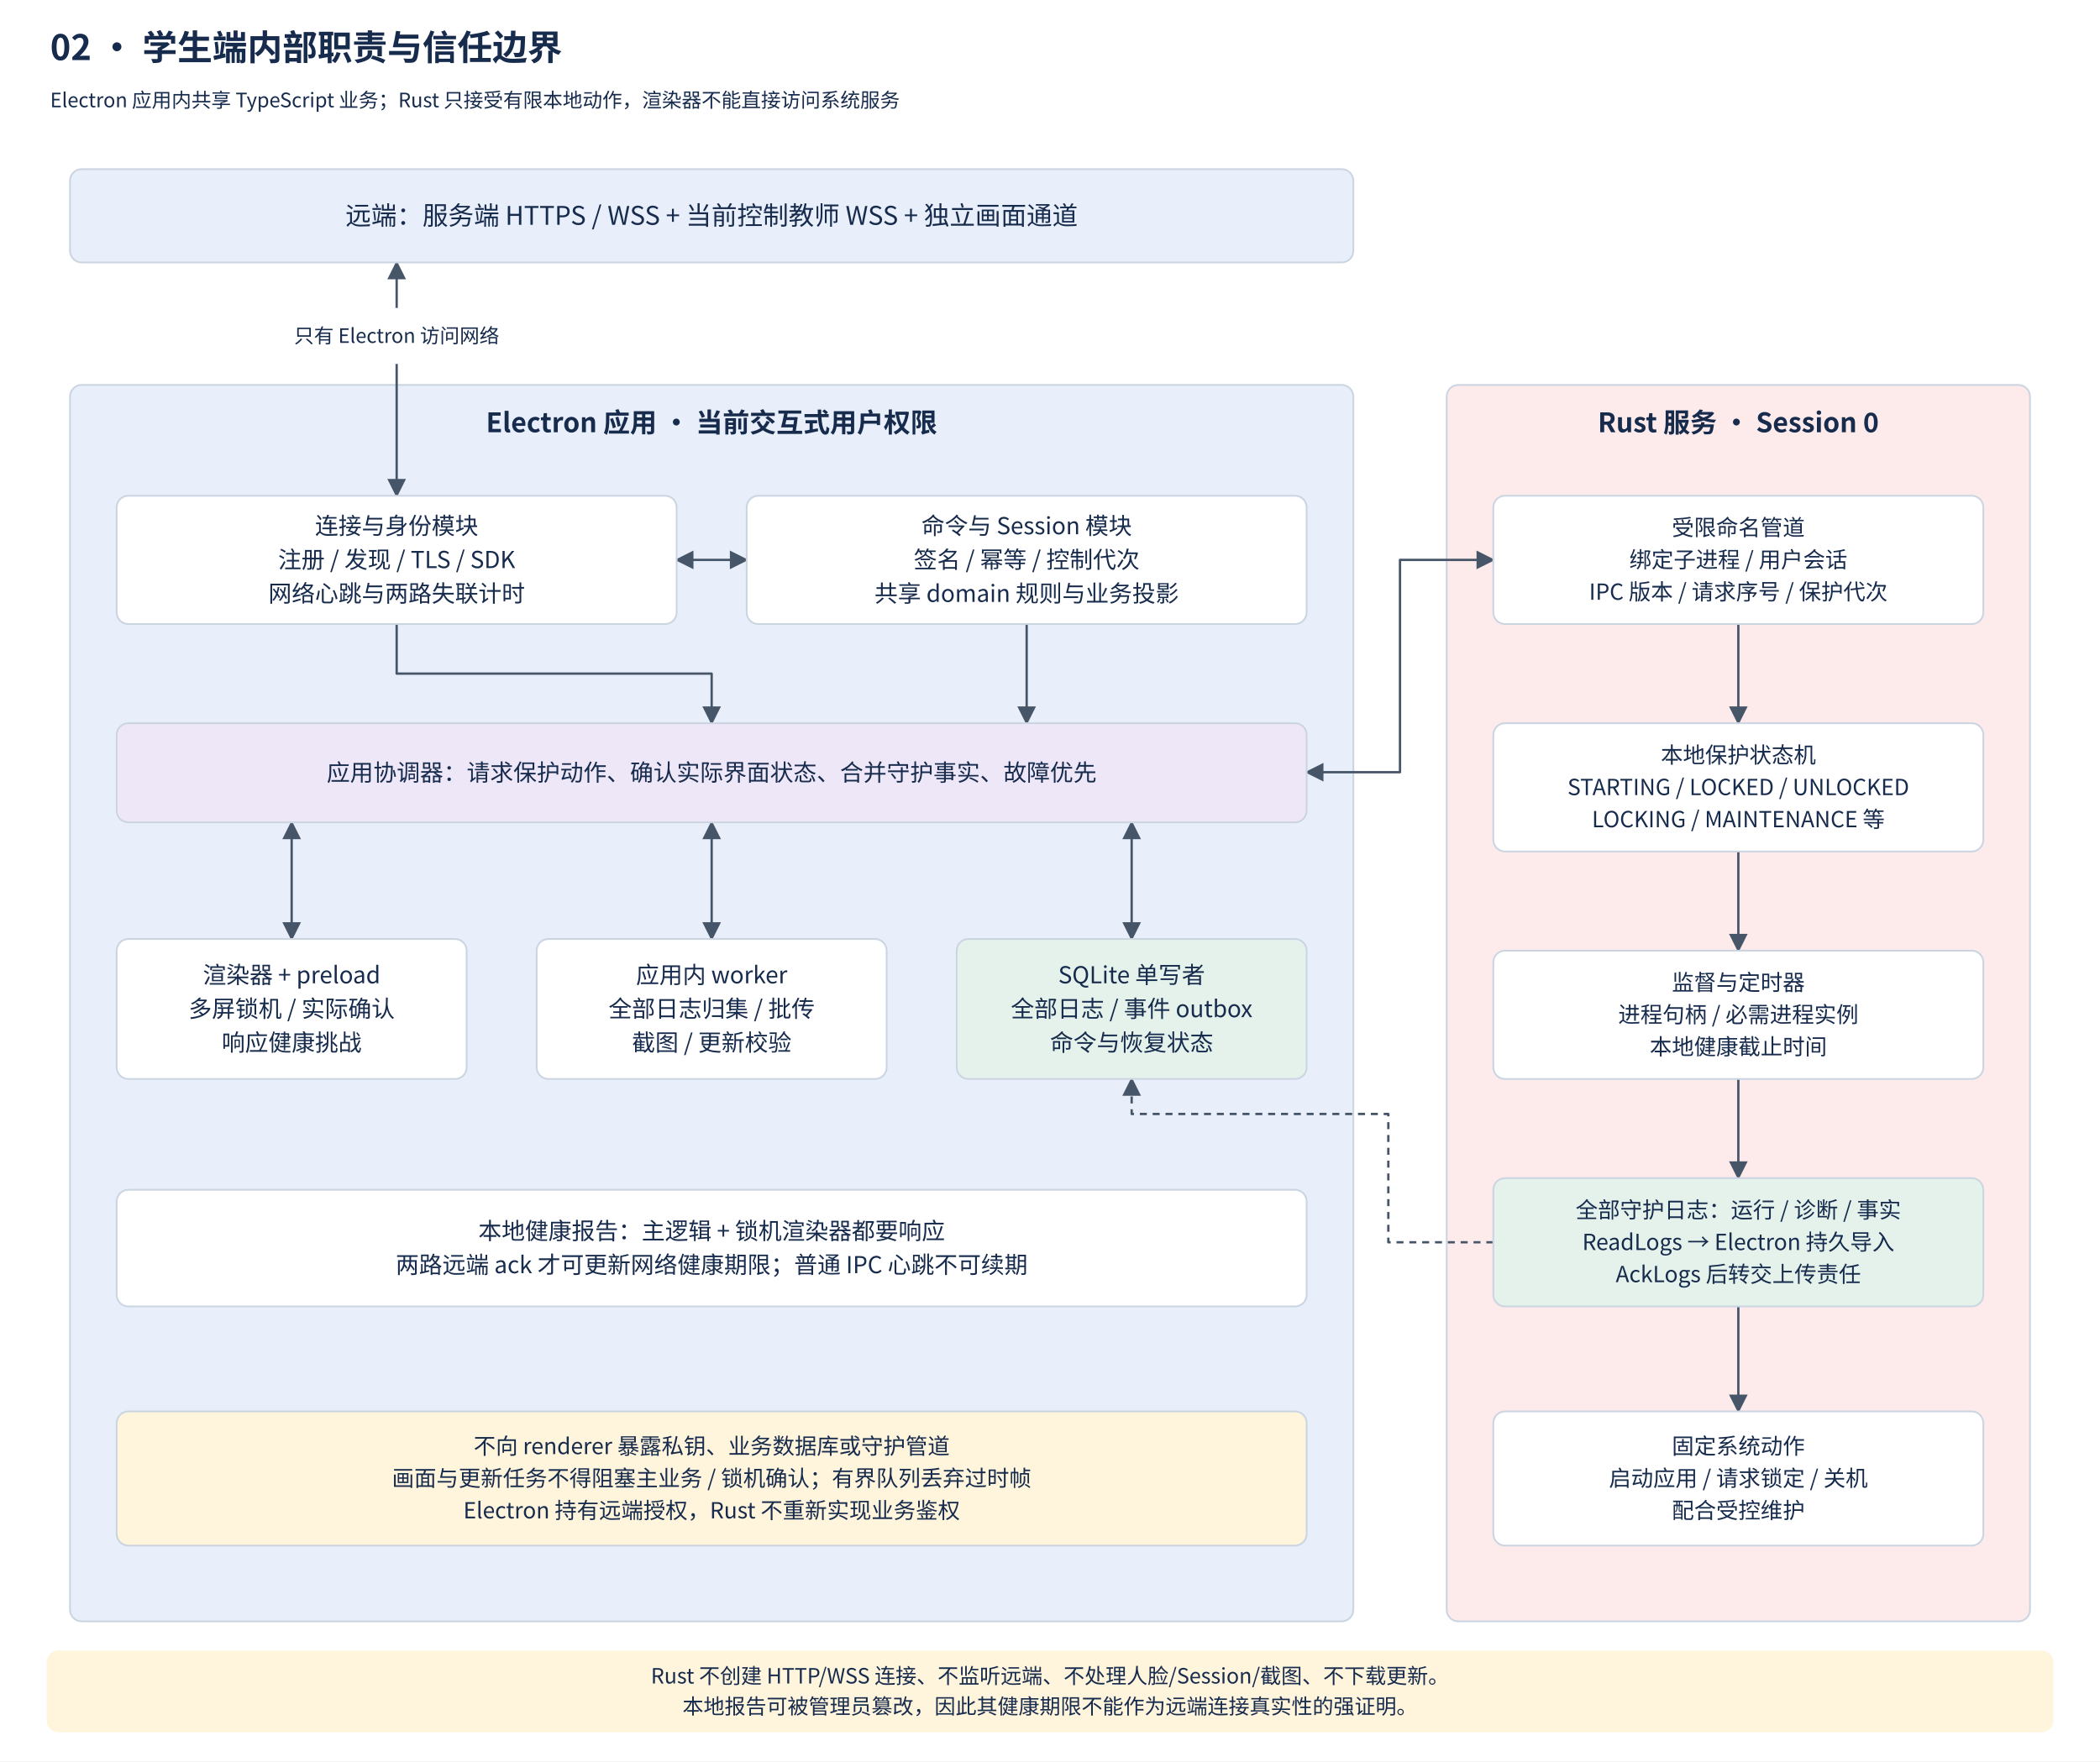
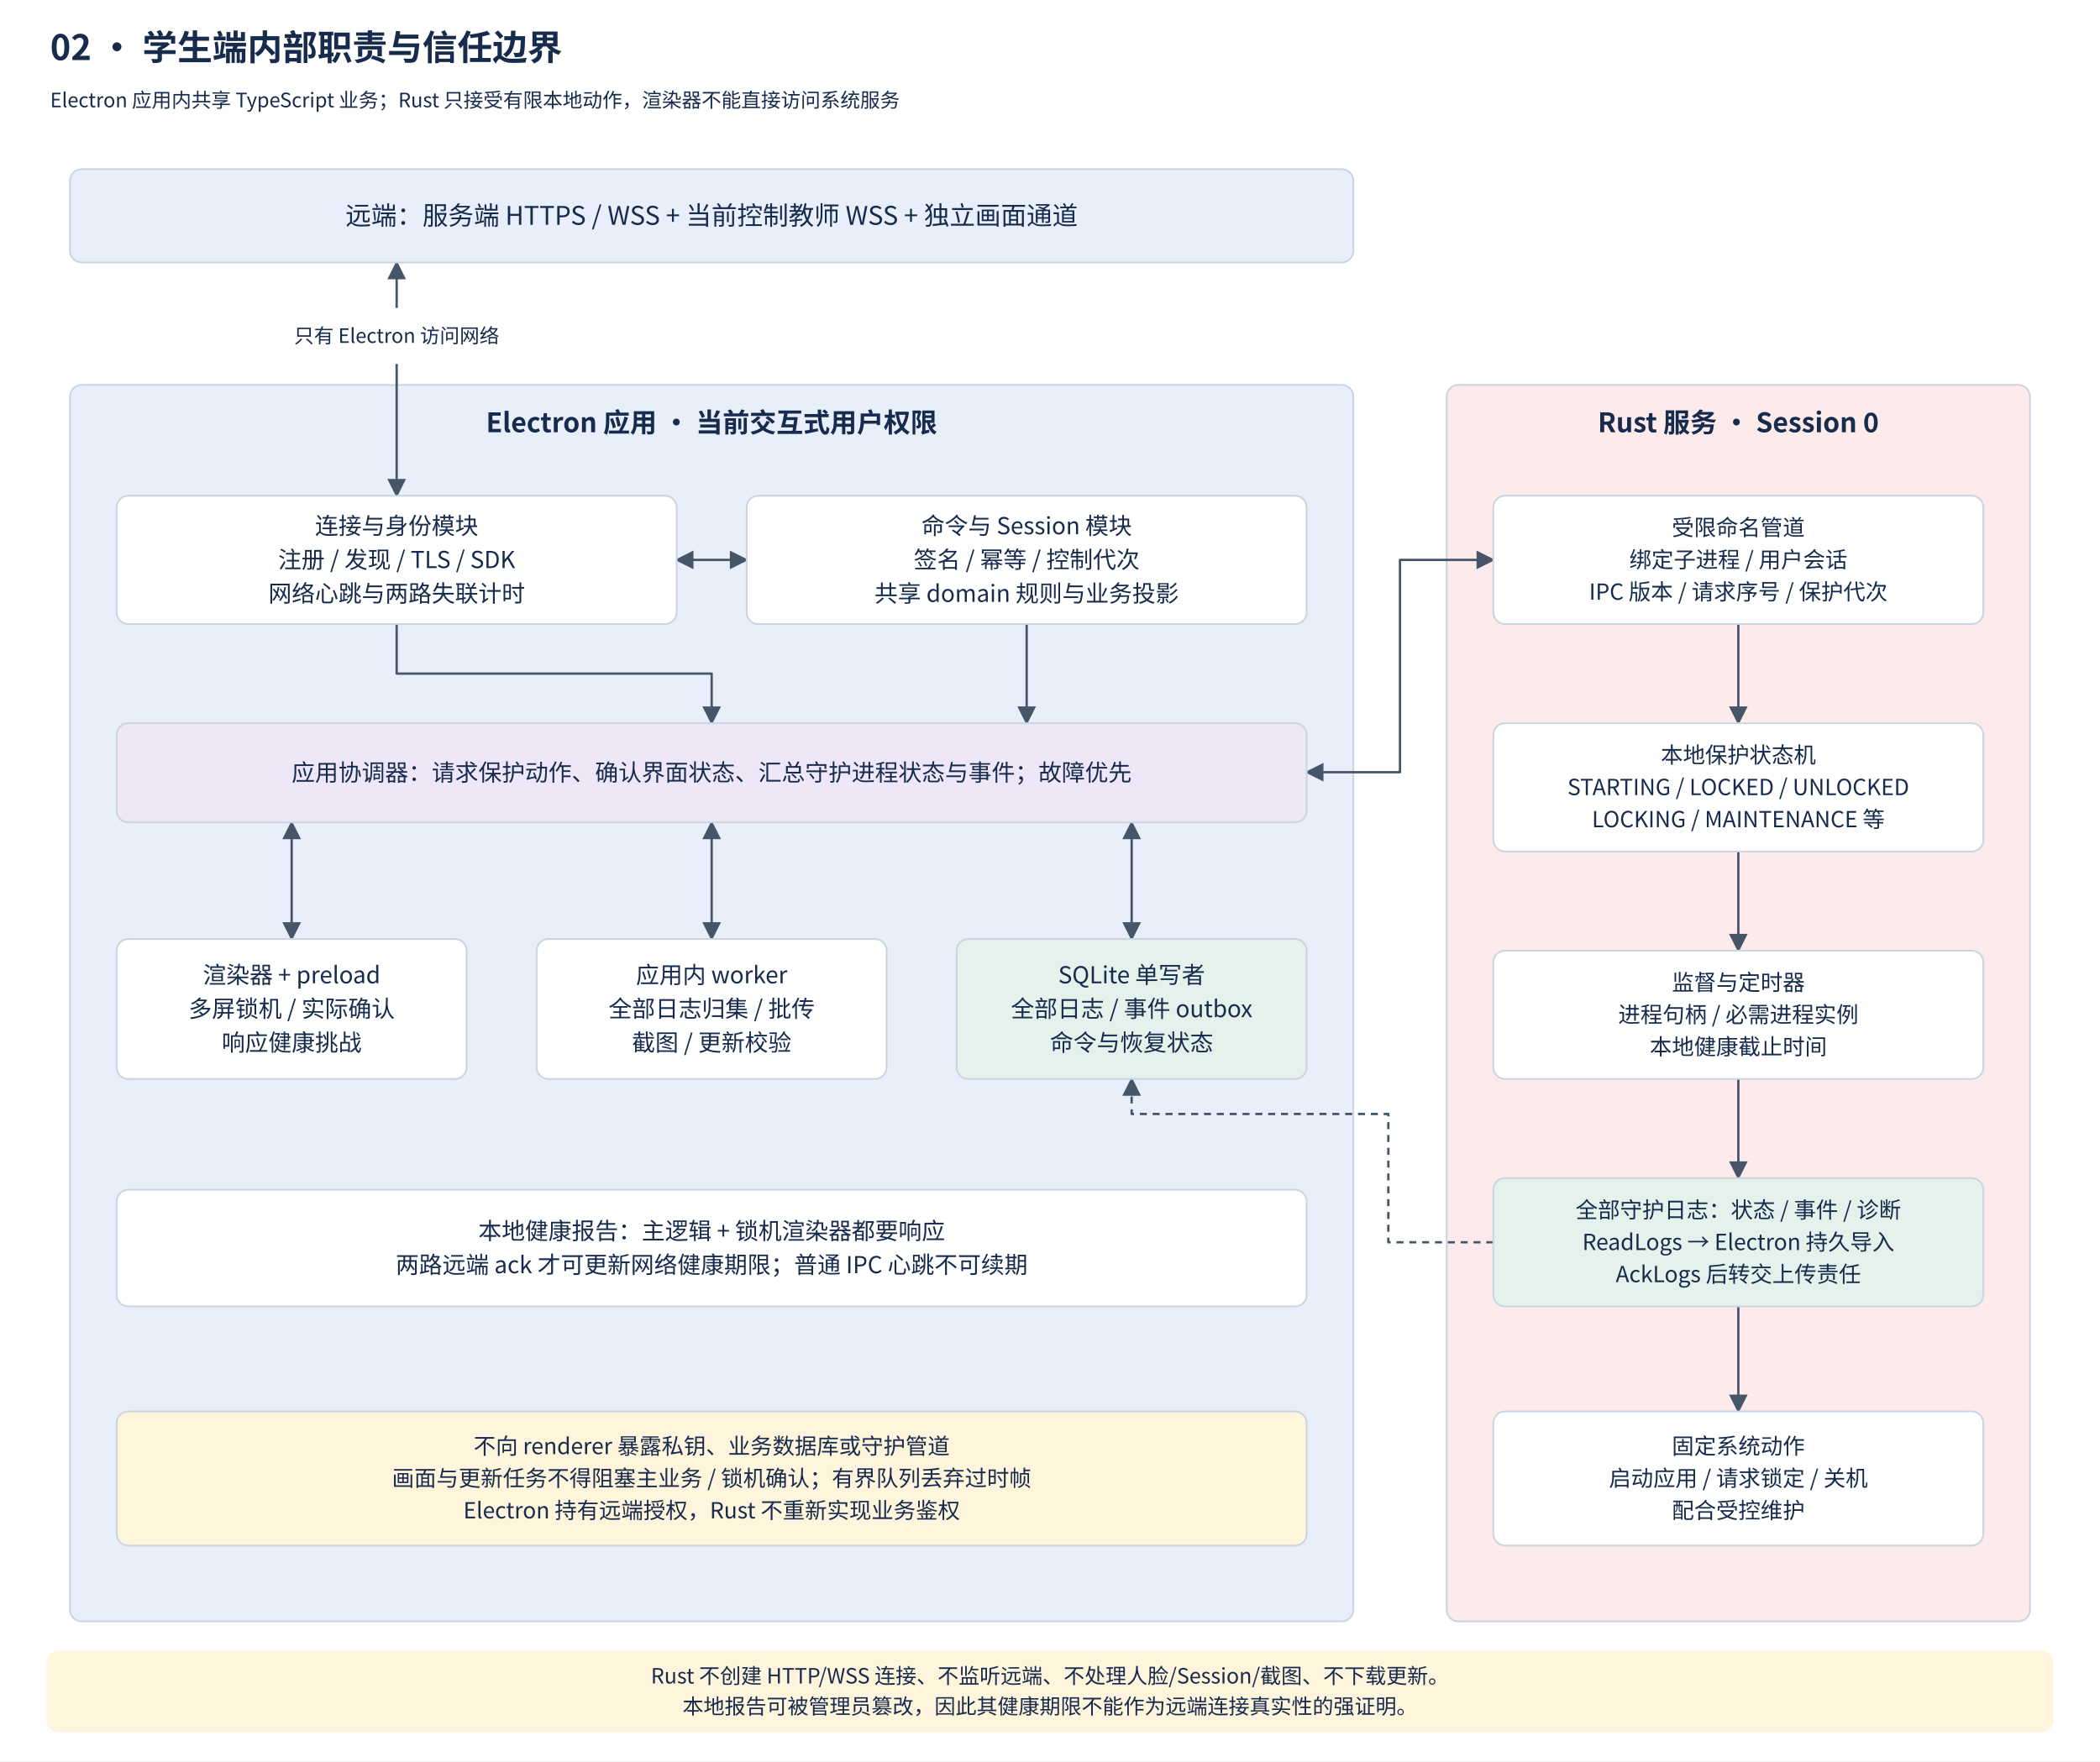
<svg xmlns="http://www.w3.org/2000/svg" width="1800" height="1510" viewBox="0 0 1800 1510" role="img" aria-labelledby="title desc">
  <defs>
    <marker id="arrow" viewBox="0 0 10 10" refX="9" refY="5" markerWidth="8" markerHeight="8" orient="auto-start-reverse">
      <path d="M 0 0 L 10 5 L 0 10 z" fill="#475569" />
    </marker>
  </defs>
  <rect width="1800" height="1510" fill="#ffffff" />
  <rect x="60" y="330" width="1100" height="1060" rx="10" fill="#e8effa" stroke="#cbd5e1" stroke-width="1.5" />
  <text x="610.0" y="866.3" text-anchor="middle" font-family="Microsoft YaHei, Noto Sans CJK SC, sans-serif" font-size="18" font-weight="400" fill="#172b4d" />
  <rect x="1240" y="330" width="500" height="1060" rx="10" fill="#fcebea" stroke="#cbd5e1" stroke-width="1.5" />
  <text x="1490.0" y="866.3" text-anchor="middle" font-family="Microsoft YaHei, Noto Sans CJK SC, sans-serif" font-size="18" font-weight="400" fill="#172b4d" />
  <polyline points="340,225 340,425" fill="none" stroke="#475569" stroke-width="2" stroke-linejoin="round" marker-end="url(#arrow)" marker-start="url(#arrow)" />
  <polyline points="580,480 640,480" fill="none" stroke="#475569" stroke-width="2" stroke-linejoin="round" marker-end="url(#arrow)" marker-start="url(#arrow)" />
  <polyline points="340.0,535 340.0,577.5 610.0,577.5 610.0,620" fill="none" stroke="#475569" stroke-width="2" stroke-linejoin="round" marker-end="url(#arrow)" />
  <polyline points="880,535 880,620" fill="none" stroke="#475569" stroke-width="2" stroke-linejoin="round" marker-end="url(#arrow)" />
  <polyline points="250,705 250,805" fill="none" stroke="#475569" stroke-width="2" stroke-linejoin="round" marker-end="url(#arrow)" marker-start="url(#arrow)" />
  <polyline points="610,705 610,805" fill="none" stroke="#475569" stroke-width="2" stroke-linejoin="round" marker-end="url(#arrow)" marker-start="url(#arrow)" />
  <polyline points="970,705 970,805" fill="none" stroke="#475569" stroke-width="2" stroke-linejoin="round" marker-end="url(#arrow)" marker-start="url(#arrow)" />
  <polyline points="1490.0,535 1490.0,620" fill="none" stroke="#475569" stroke-width="2" stroke-linejoin="round" marker-end="url(#arrow)" />
  <polyline points="1490.0,730 1490.0,815" fill="none" stroke="#475569" stroke-width="2" stroke-linejoin="round" marker-end="url(#arrow)" />
  <polyline points="1490.0,925 1490.0,1010" fill="none" stroke="#475569" stroke-width="2" stroke-linejoin="round" marker-end="url(#arrow)" />
  <polyline points="1490.0,1120 1490.0,1210" fill="none" stroke="#475569" stroke-width="2" stroke-linejoin="round" marker-end="url(#arrow)" />
  <polyline points="1120,662 1200,662 1200,480 1280,480" fill="none" stroke="#475569" stroke-width="2" stroke-linejoin="round" marker-end="url(#arrow)" marker-start="url(#arrow)" />
  <polyline points="1280,1065 1190,1065 1190,955 970,955 970,925" fill="none" stroke="#475569" stroke-width="2" stroke-linejoin="round" marker-end="url(#arrow)" stroke-dasharray="6 5" />
  <text x="43" y="51.5" text-anchor="start" font-family="Microsoft YaHei, Noto Sans CJK SC, sans-serif" font-size="30" font-weight="600" fill="#172b4d">02 · 学生端内部职责与信任边界</text>
  <text x="43" y="91.95" text-anchor="start" font-family="Microsoft YaHei, Noto Sans CJK SC, sans-serif" font-size="17" font-weight="400" fill="#172b4d">Electron 应用内共享 TypeScript 业务；Rust 只接受有限本地动作，渲染器不能直接访问系统服务</text>
  <rect x="60" y="145" width="1100" height="80" rx="10" fill="#e8effa" stroke="#cbd5e1" stroke-width="1.5" />
  <text x="610.0" y="192.7" text-anchor="middle" font-family="Microsoft YaHei, Noto Sans CJK SC, sans-serif" font-size="22" font-weight="400" fill="#172b4d">远端：服务端 HTTPS / WSS + 当前控制教师 WSS + 独立画面通道</text>
  <text x="610.0" y="370.55" text-anchor="middle" font-family="Microsoft YaHei, Noto Sans CJK SC, sans-serif" font-size="23" font-weight="600" fill="#172b4d">Electron 应用 · 当前交互式用户权限</text>
  <text x="1490.0" y="370.55" text-anchor="middle" font-family="Microsoft YaHei, Noto Sans CJK SC, sans-serif" font-size="23" font-weight="600" fill="#172b4d">Rust 服务 · Session 0</text>
  <rect x="100" y="425" width="480" height="110" rx="10" fill="#ffffff" stroke="#cbd5e1" stroke-width="1.5" />
  <text x="340.0" y="458.0" text-anchor="middle" font-family="Microsoft YaHei, Noto Sans CJK SC, sans-serif" font-size="20" font-weight="400" fill="#172b4d">连接与身份模块</text>
  <text x="340.0" y="487.0" text-anchor="middle" font-family="Microsoft YaHei, Noto Sans CJK SC, sans-serif" font-size="20" font-weight="400" fill="#172b4d">注册 / 发现 / TLS / SDK</text>
  <text x="340.0" y="516.0" text-anchor="middle" font-family="Microsoft YaHei, Noto Sans CJK SC, sans-serif" font-size="20" font-weight="400" fill="#172b4d">网络心跳与两路失联计时</text>
  <rect x="640" y="425" width="480" height="110" rx="10" fill="#ffffff" stroke="#cbd5e1" stroke-width="1.5" />
  <text x="880.0" y="458.0" text-anchor="middle" font-family="Microsoft YaHei, Noto Sans CJK SC, sans-serif" font-size="20" font-weight="400" fill="#172b4d">命令与 Session 模块</text>
  <text x="880.0" y="487.0" text-anchor="middle" font-family="Microsoft YaHei, Noto Sans CJK SC, sans-serif" font-size="20" font-weight="400" fill="#172b4d">签名 / 幂等 / 控制代次</text>
  <text x="880.0" y="516.0" text-anchor="middle" font-family="Microsoft YaHei, Noto Sans CJK SC, sans-serif" font-size="20" font-weight="400" fill="#172b4d">共享 domain 规则与业务投影</text>
  <rect x="155" y="264" width="370" height="48" rx="10" fill="#ffffff" stroke="none" stroke-width="1.5" />
  <text x="340.0" y="293.95" text-anchor="middle" font-family="Microsoft YaHei, Noto Sans CJK SC, sans-serif" font-size="17" font-weight="400" fill="#172b4d">只有 Electron 访问网络</text>
  <rect x="100" y="620" width="1020" height="85" rx="10" fill="#eee7f8" stroke="#cbd5e1" stroke-width="1.5" />
-   <text x="610.0" y="669.5" text-anchor="middle" font-family="Microsoft YaHei, Noto Sans CJK SC, sans-serif" font-size="20" font-weight="400" fill="#172b4d">应用协调器：请求保护动作、确认实际界面状态、合并守护事实、故障优先</text>
+   <text x="610.0" y="669.5" text-anchor="middle" font-family="Microsoft YaHei, Noto Sans CJK SC, sans-serif" font-size="20" font-weight="400" fill="#172b4d">应用协调器：请求保护动作、确认界面状态、汇总守护进程状态与事件；故障优先</text>
  <rect x="100" y="805" width="300" height="120" rx="10" fill="#ffffff" stroke="#cbd5e1" stroke-width="1.5" />
  <text x="250.0" y="843.0" text-anchor="middle" font-family="Microsoft YaHei, Noto Sans CJK SC, sans-serif" font-size="20" font-weight="400" fill="#172b4d">渲染器 + preload</text>
  <text x="250.0" y="872.0" text-anchor="middle" font-family="Microsoft YaHei, Noto Sans CJK SC, sans-serif" font-size="20" font-weight="400" fill="#172b4d">多屏锁机 / 实际确认</text>
  <text x="250.0" y="901.0" text-anchor="middle" font-family="Microsoft YaHei, Noto Sans CJK SC, sans-serif" font-size="20" font-weight="400" fill="#172b4d">响应健康挑战</text>
  <rect x="460" y="805" width="300" height="120" rx="10" fill="#ffffff" stroke="#cbd5e1" stroke-width="1.5" />
  <text x="610.0" y="843.0" text-anchor="middle" font-family="Microsoft YaHei, Noto Sans CJK SC, sans-serif" font-size="20" font-weight="400" fill="#172b4d">应用内 worker</text>
  <text x="610.0" y="872.0" text-anchor="middle" font-family="Microsoft YaHei, Noto Sans CJK SC, sans-serif" font-size="20" font-weight="400" fill="#172b4d">全部日志归集 / 批传</text>
  <text x="610.0" y="901.0" text-anchor="middle" font-family="Microsoft YaHei, Noto Sans CJK SC, sans-serif" font-size="20" font-weight="400" fill="#172b4d">截图 / 更新校验</text>
  <rect x="820" y="805" width="300" height="120" rx="10" fill="#e4f2eb" stroke="#cbd5e1" stroke-width="1.5" />
  <text x="970.0" y="843.0" text-anchor="middle" font-family="Microsoft YaHei, Noto Sans CJK SC, sans-serif" font-size="20" font-weight="400" fill="#172b4d">SQLite 单写者</text>
  <text x="970.0" y="872.0" text-anchor="middle" font-family="Microsoft YaHei, Noto Sans CJK SC, sans-serif" font-size="20" font-weight="400" fill="#172b4d">全部日志 / 事件 outbox</text>
  <text x="970.0" y="901.0" text-anchor="middle" font-family="Microsoft YaHei, Noto Sans CJK SC, sans-serif" font-size="20" font-weight="400" fill="#172b4d">命令与恢复状态</text>
  <rect x="100" y="1020" width="1020" height="100" rx="10" fill="#ffffff" stroke="#cbd5e1" stroke-width="1.5" />
  <text x="610.0" y="1062.5" text-anchor="middle" font-family="Microsoft YaHei, Noto Sans CJK SC, sans-serif" font-size="20" font-weight="400" fill="#172b4d">本地健康报告：主逻辑 + 锁机渲染器都要响应</text>
  <text x="610.0" y="1091.5" text-anchor="middle" font-family="Microsoft YaHei, Noto Sans CJK SC, sans-serif" font-size="20" font-weight="400" fill="#172b4d">两路远端 ack 才可更新网络健康期限；普通 IPC 心跳不可续期</text>
  <rect x="100" y="1210" width="1020" height="115" rx="10" fill="#fff4dc" stroke="#cbd5e1" stroke-width="1.5" />
  <text x="610.0" y="1246.6" text-anchor="middle" font-family="Microsoft YaHei, Noto Sans CJK SC, sans-serif" font-size="19" font-weight="400" fill="#172b4d">不向 renderer 暴露私钥、业务数据库或守护管道</text>
  <text x="610.0" y="1274.15" text-anchor="middle" font-family="Microsoft YaHei, Noto Sans CJK SC, sans-serif" font-size="19" font-weight="400" fill="#172b4d">画面与更新任务不得阻塞主业务 / 锁机确认；有界队列丢弃过时帧</text>
  <text x="610.0" y="1301.7" text-anchor="middle" font-family="Microsoft YaHei, Noto Sans CJK SC, sans-serif" font-size="19" font-weight="400" fill="#172b4d">Electron 持有远端授权，Rust 不重新实现业务鉴权</text>
  <rect x="1280" y="425" width="420" height="110" rx="10" fill="#ffffff" stroke="#cbd5e1" stroke-width="1.5" />
  <text x="1490.0" y="459.1" text-anchor="middle" font-family="Microsoft YaHei, Noto Sans CJK SC, sans-serif" font-size="19" font-weight="400" fill="#172b4d">受限命名管道</text>
  <text x="1490.0" y="486.65" text-anchor="middle" font-family="Microsoft YaHei, Noto Sans CJK SC, sans-serif" font-size="19" font-weight="400" fill="#172b4d">绑定子进程 / 用户会话</text>
  <text x="1490.0" y="514.2" text-anchor="middle" font-family="Microsoft YaHei, Noto Sans CJK SC, sans-serif" font-size="19" font-weight="400" fill="#172b4d">IPC 版本 / 请求序号 / 保护代次</text>
  <rect x="1280" y="620" width="420" height="110" rx="10" fill="#ffffff" stroke="#cbd5e1" stroke-width="1.5" />
  <text x="1490.0" y="654.1" text-anchor="middle" font-family="Microsoft YaHei, Noto Sans CJK SC, sans-serif" font-size="19" font-weight="400" fill="#172b4d">本地保护状态机</text>
  <text x="1490.0" y="681.65" text-anchor="middle" font-family="Microsoft YaHei, Noto Sans CJK SC, sans-serif" font-size="19" font-weight="400" fill="#172b4d">STARTING / LOCKED / UNLOCKED</text>
  <text x="1490.0" y="709.2" text-anchor="middle" font-family="Microsoft YaHei, Noto Sans CJK SC, sans-serif" font-size="19" font-weight="400" fill="#172b4d">LOCKING / MAINTENANCE 等</text>
  <rect x="1280" y="815" width="420" height="110" rx="10" fill="#ffffff" stroke="#cbd5e1" stroke-width="1.5" />
  <text x="1490.0" y="849.1" text-anchor="middle" font-family="Microsoft YaHei, Noto Sans CJK SC, sans-serif" font-size="19" font-weight="400" fill="#172b4d">监督与定时器</text>
  <text x="1490.0" y="876.65" text-anchor="middle" font-family="Microsoft YaHei, Noto Sans CJK SC, sans-serif" font-size="19" font-weight="400" fill="#172b4d">进程句柄 / 必需进程实例</text>
  <text x="1490.0" y="904.2" text-anchor="middle" font-family="Microsoft YaHei, Noto Sans CJK SC, sans-serif" font-size="19" font-weight="400" fill="#172b4d">本地健康截止时间</text>
  <rect x="1280" y="1010" width="420" height="110" rx="10" fill="#e4f2eb" stroke="#cbd5e1" stroke-width="1.5" />
-   <text x="1490.0" y="1044.1" text-anchor="middle" font-family="Microsoft YaHei, Noto Sans CJK SC, sans-serif" font-size="19" font-weight="400" fill="#172b4d">全部守护日志：运行 / 诊断 / 事实</text>
+   <text x="1490.0" y="1044.1" text-anchor="middle" font-family="Microsoft YaHei, Noto Sans CJK SC, sans-serif" font-size="19" font-weight="400" fill="#172b4d">全部守护日志：状态 / 事件 / 诊断</text>
  <text x="1490.0" y="1071.65" text-anchor="middle" font-family="Microsoft YaHei, Noto Sans CJK SC, sans-serif" font-size="19" font-weight="400" fill="#172b4d">ReadLogs → Electron 持久导入</text>
  <text x="1490.0" y="1099.2" text-anchor="middle" font-family="Microsoft YaHei, Noto Sans CJK SC, sans-serif" font-size="19" font-weight="400" fill="#172b4d">AckLogs 后转交上传责任</text>
  <rect x="1280" y="1210" width="420" height="115" rx="10" fill="#ffffff" stroke="#cbd5e1" stroke-width="1.5" />
  <text x="1490.0" y="1246.6" text-anchor="middle" font-family="Microsoft YaHei, Noto Sans CJK SC, sans-serif" font-size="19" font-weight="400" fill="#172b4d">固定系统动作</text>
  <text x="1490.0" y="1274.15" text-anchor="middle" font-family="Microsoft YaHei, Noto Sans CJK SC, sans-serif" font-size="19" font-weight="400" fill="#172b4d">启动应用 / 请求锁定 / 关机</text>
  <text x="1490.0" y="1301.7" text-anchor="middle" font-family="Microsoft YaHei, Noto Sans CJK SC, sans-serif" font-size="19" font-weight="400" fill="#172b4d">配合受控维护</text>
  <rect x="40" y="1415" width="1720" height="70" rx="10" fill="#fff4dc" stroke="none" stroke-width="1.5" />
  <text x="900.0" y="1443.25" text-anchor="middle" font-family="Microsoft YaHei, Noto Sans CJK SC, sans-serif" font-size="18" font-weight="400" fill="#172b4d">Rust 不创建 HTTP/WSS 连接、不监听远端、不处理人脸/Session/截图、不下载更新。</text>
  <text x="900.0" y="1469.35" text-anchor="middle" font-family="Microsoft YaHei, Noto Sans CJK SC, sans-serif" font-size="18" font-weight="400" fill="#172b4d">本地报告可被管理员篡改，因此其健康期限不能作为远端连接真实性的强证明。</text>
</svg>
